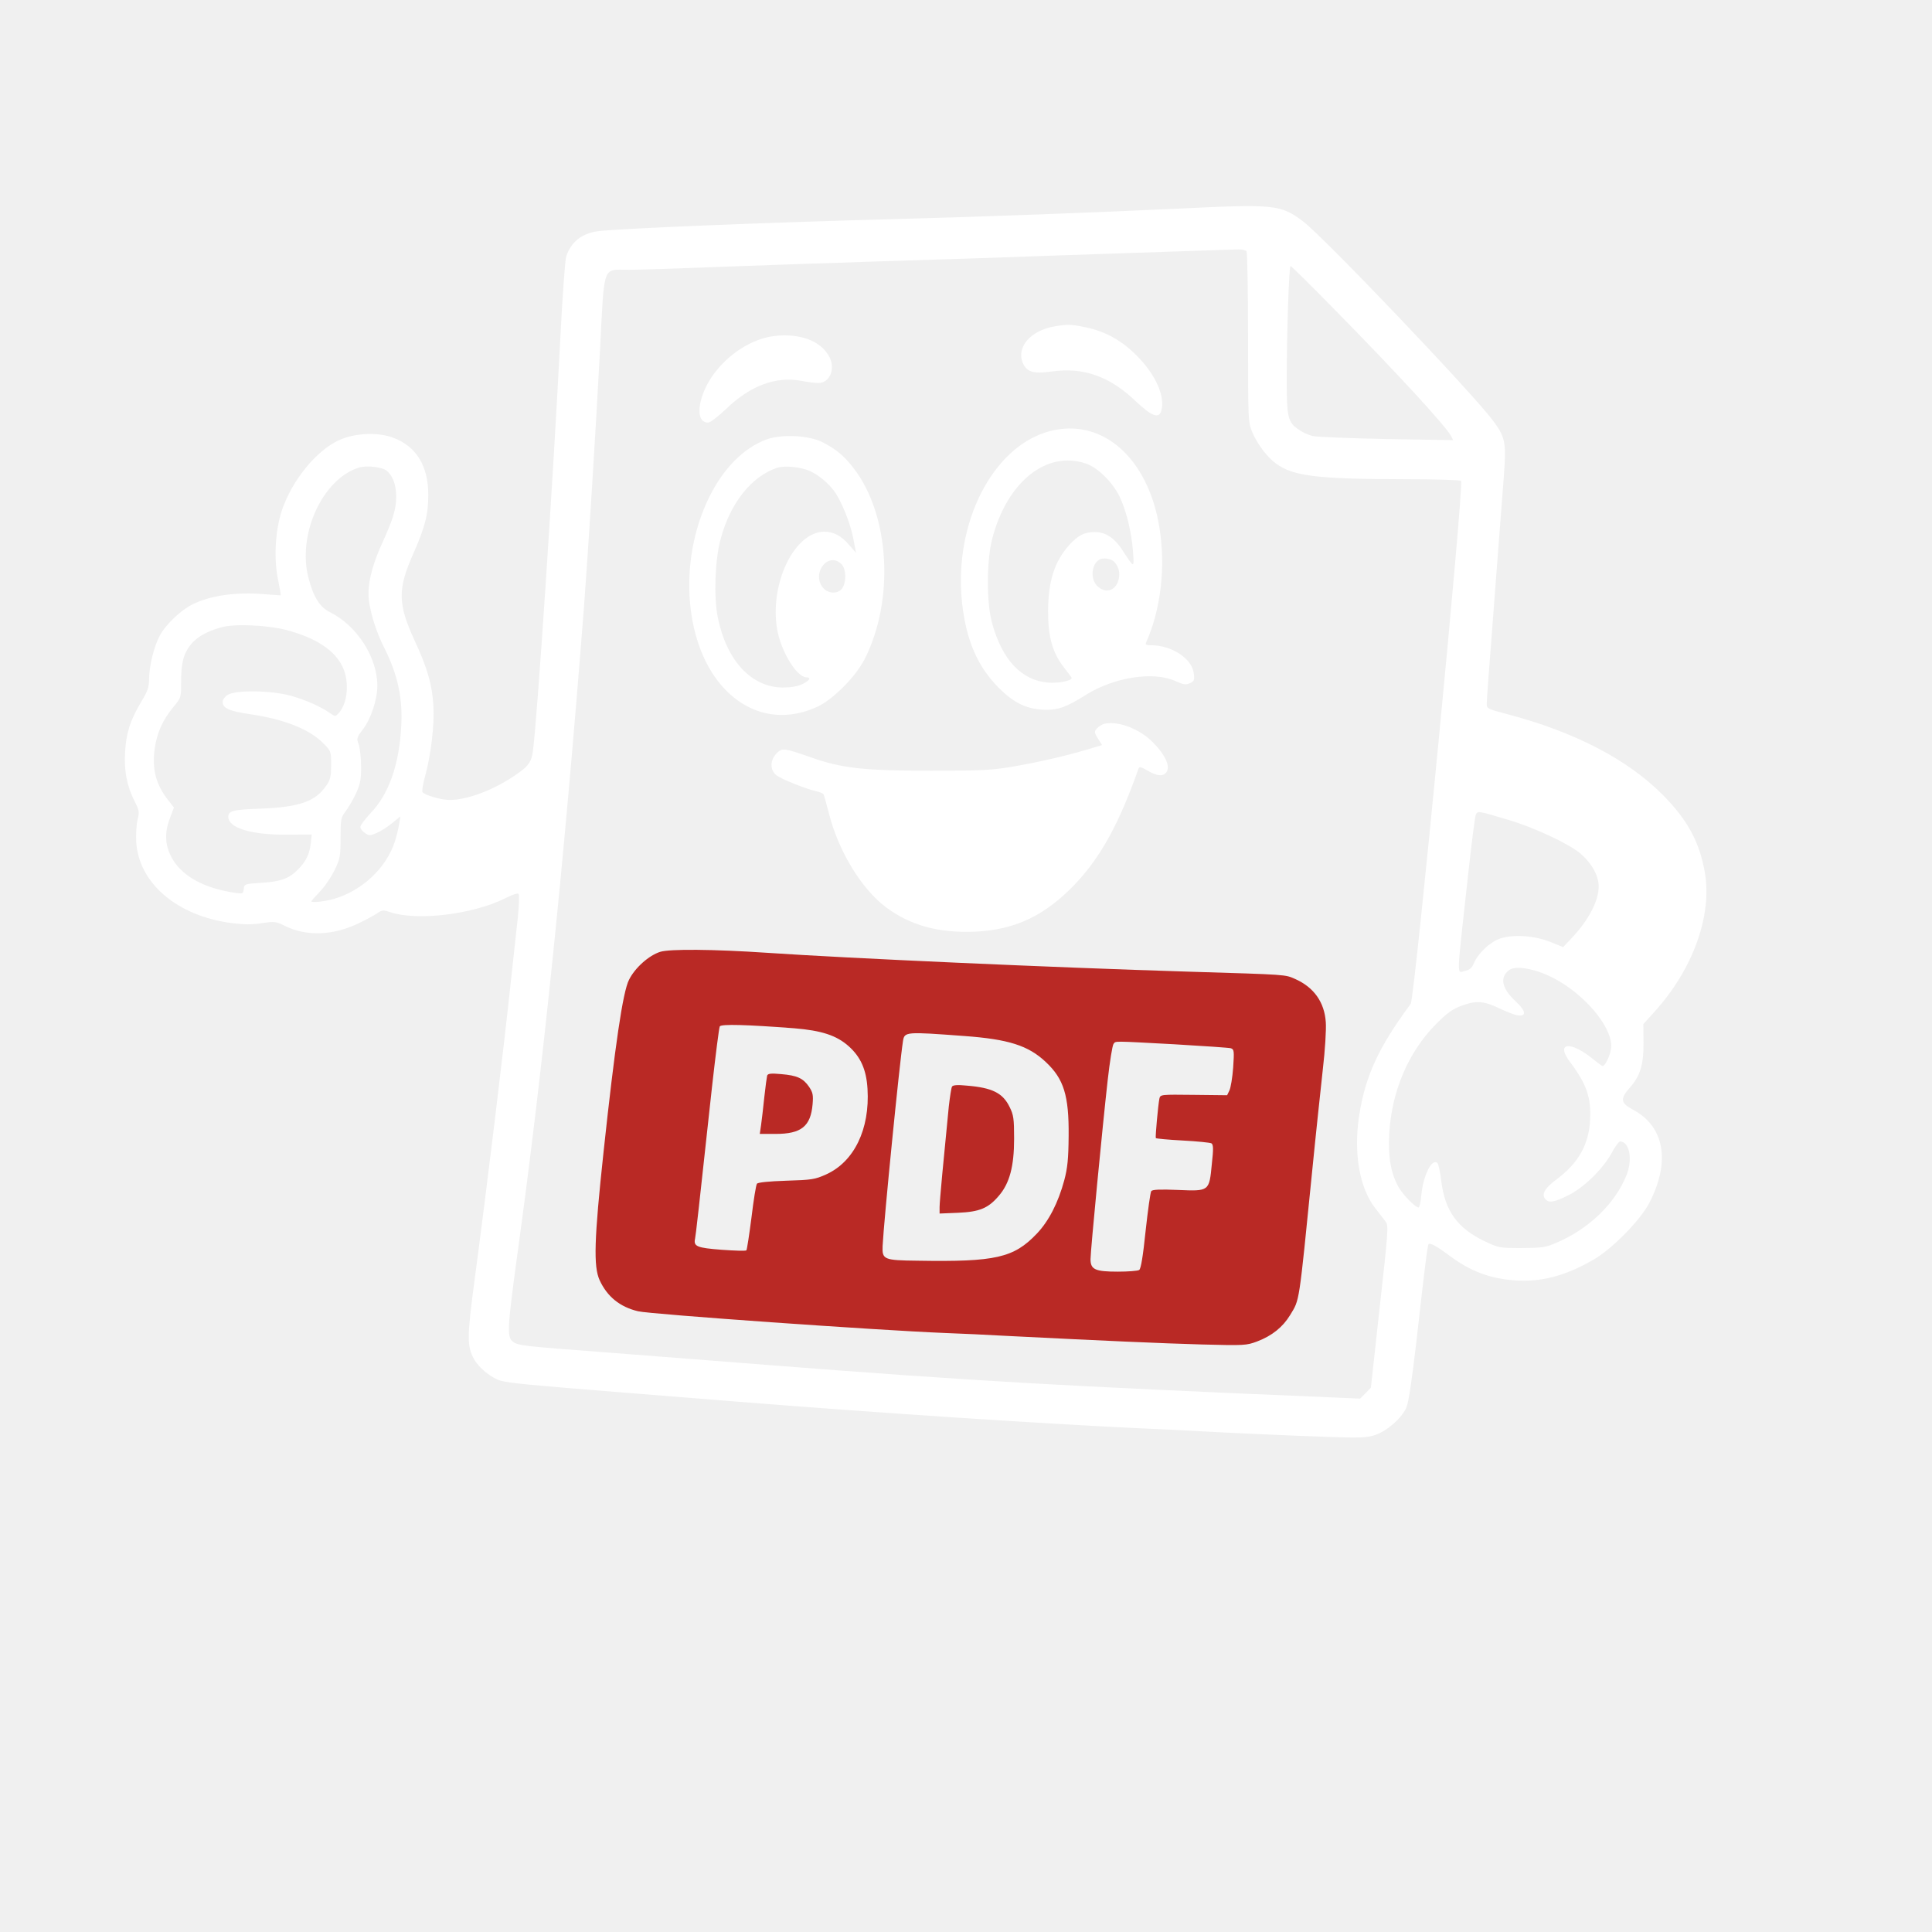
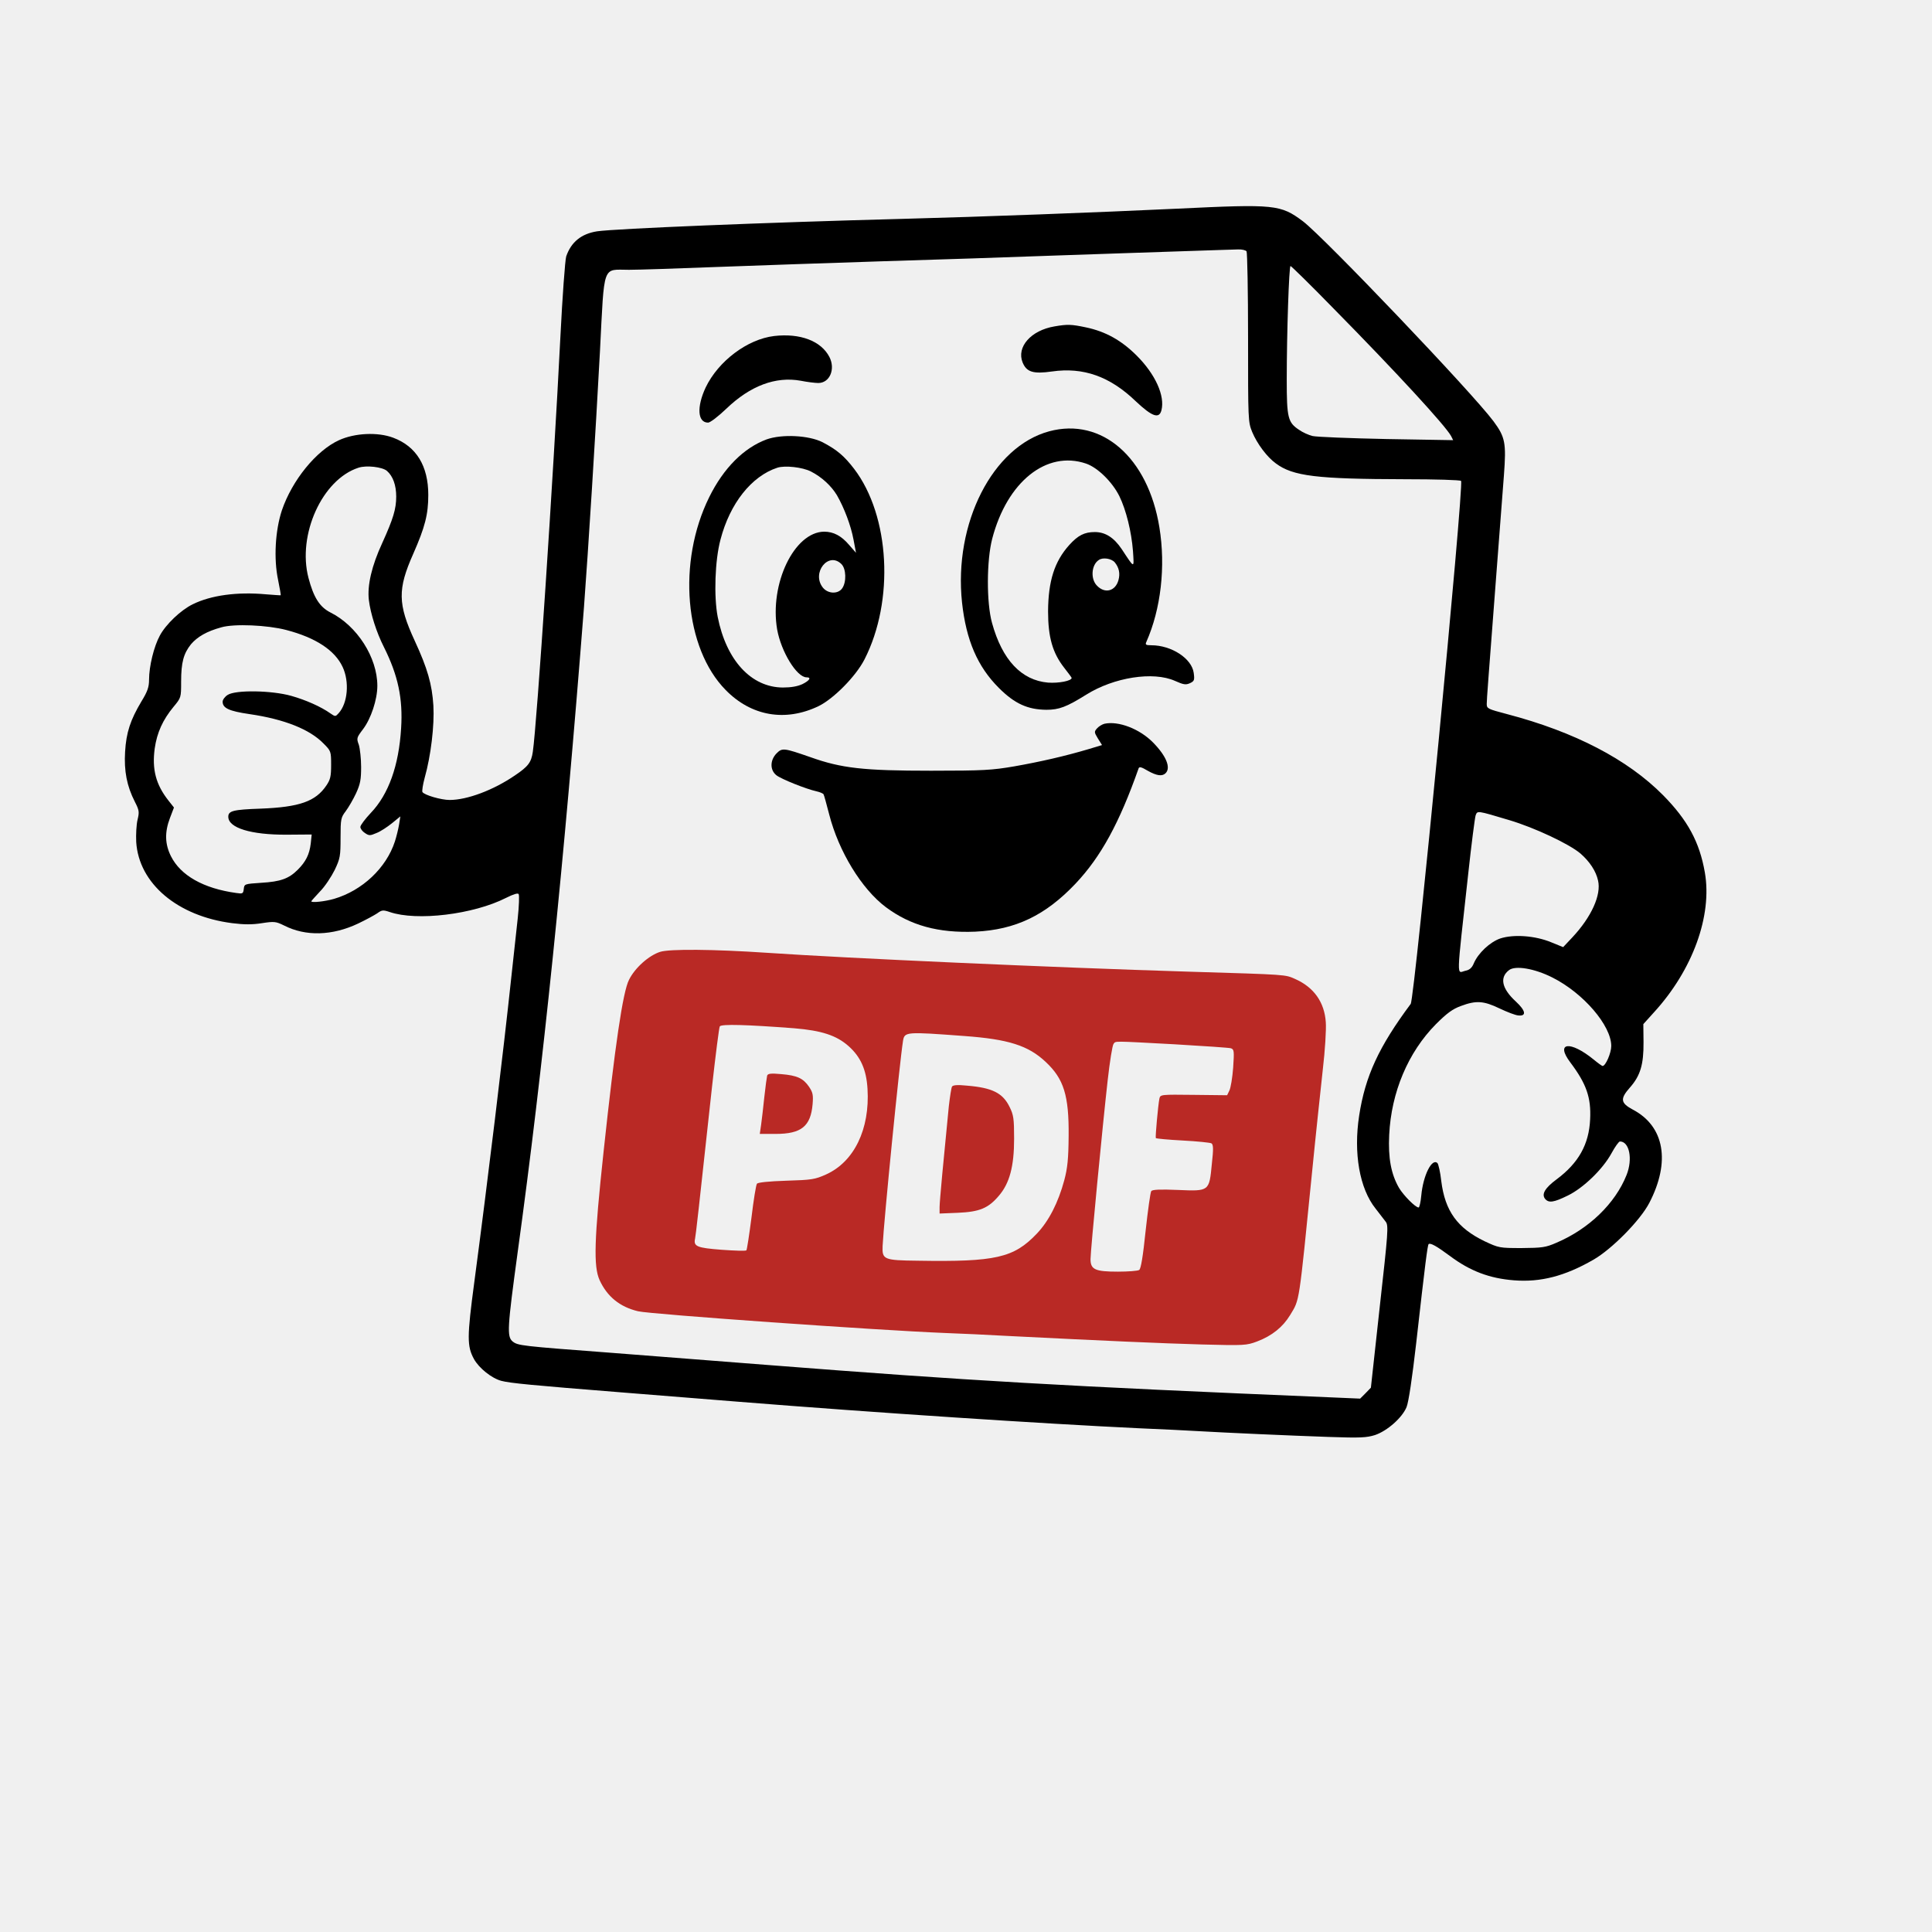
<svg xmlns="http://www.w3.org/2000/svg" version="1.0" width="1024pt" height="1024pt" viewBox="0 0 1024 1024" preserveAspectRatio="xMidYMid meet">
-   <g transform="translate(0,1024) scale(0.1,-0.1)" fill="white" stroke="none">
+   <g transform="translate(0,1024) scale(0.1,-0.1)" fill="currentColor" stroke="none">
    <path d="M6240 9134 c-424 -20 -1034 -43 -1455 -54 -727 -19 -1525 -52 -1620 -66 -84 -13 -138 -57 -164 -133 -6 -20 -20 -211 -31 -430 -37 -737 -124 -2048 -146 -2196 -8 -56 -25 -78 -95 -125 -114 -78 -253 -130 -346 -130 -45 0 -134 26 -144 42 -3 5 2 39 12 76 33 117 52 278 46 382 -7 113 -31 197 -99 344 -90 195 -91 273 -8 460 63 143 80 210 80 313 0 153 -63 257 -186 303 -82 31 -204 25 -287 -13 -121 -55 -249 -213 -303 -372 -35 -106 -44 -256 -20 -369 9 -44 15 -80 14 -81 -2 -1 -37 2 -78 5 -153 14 -292 -5 -389 -53 -63 -31 -142 -106 -174 -166 -31 -57 -57 -162 -57 -234 0 -38 -8 -62 -40 -114 -59 -99 -81 -165 -87 -268 -6 -101 9 -181 52 -265 23 -45 24 -54 14 -95 -6 -25 -9 -78 -7 -118 14 -220 219 -393 509 -430 63 -8 107 -8 157 0 66 10 74 9 117 -12 115 -59 256 -55 393 10 40 19 86 44 101 54 25 18 31 19 67 7 143 -49 443 -13 616 75 40 20 63 27 67 20 4 -6 2 -64 -5 -129 -7 -64 -22 -205 -34 -312 -41 -386 -125 -1081 -196 -1615 -39 -292 -39 -340 -2 -408 27 -49 95 -103 146 -116 46 -12 159 -23 637 -61 209 -17 490 -39 625 -50 724 -58 1609 -116 2115 -140 121 -5 261 -12 310 -15 156 -9 493 -24 696 -31 170 -6 202 -4 247 10 65 22 144 92 167 148 11 27 30 155 51 338 48 425 60 519 66 526 9 8 43 -11 113 -63 107 -80 210 -119 340 -129 140 -11 269 22 420 109 98 56 249 209 297 302 113 218 80 406 -88 494 -65 35 -68 57 -15 117 55 62 73 122 72 240 l-1 96 56 62 c206 225 310 513 270 742 -28 161 -91 277 -221 409 -188 190 -469 336 -827 430 -102 27 -108 29 -108 54 0 26 8 124 55 741 14 179 30 390 36 470 13 173 7 203 -55 287 -113 152 -896 973 -1010 1060 -119 89 -148 92 -666 67z m367 -226 c4 -7 8 -213 8 -458 0 -438 0 -446 22 -500 26 -62 78 -132 125 -166 91 -68 217 -83 685 -84 162 0 294 -4 297 -9 16 -25 -246 -2744 -267 -2772 -169 -227 -241 -383 -273 -591 -31 -200 2 -388 87 -494 21 -27 46 -59 54 -70 15 -20 12 -57 -32 -450 l-47 -429 -28 -29 -29 -29 -162 7 c-1413 59 -1912 88 -2974 171 -243 19 -619 48 -835 65 -479 36 -493 38 -521 60 -31 26 -28 71 27 475 134 973 246 2066 351 3415 23 305 62 927 85 1360 24 468 11 430 154 430 50 0 260 7 466 15 206 8 598 21 870 30 272 8 693 22 935 31 242 8 548 19 680 23 132 4 257 9 277 9 20 1 40 -4 45 -10z m459 -301 c334 -339 595 -623 625 -678 l11 -22 -353 6 c-195 4 -371 11 -392 16 -21 5 -54 20 -72 33 -59 39 -65 64 -65 265 0 251 12 603 20 603 4 0 106 -100 226 -223z m-5015 -863 c32 -28 49 -76 49 -136 0 -66 -16 -118 -74 -246 -56 -121 -80 -225 -71 -302 9 -73 40 -171 80 -250 75 -150 101 -273 91 -430 -12 -197 -66 -350 -161 -449 -30 -32 -55 -65 -55 -74 0 -9 11 -24 24 -32 22 -15 27 -15 62 0 21 8 57 32 82 52 l44 36 -7 -44 c-4 -24 -14 -64 -22 -89 -46 -141 -173 -260 -322 -304 -48 -14 -121 -22 -121 -13 0 2 21 25 46 52 26 26 60 78 78 114 29 61 31 74 31 171 0 99 2 107 27 140 15 20 40 63 55 95 23 50 27 74 27 140 0 44 -6 97 -12 117 -13 35 -12 38 22 83 42 55 76 157 76 230 0 150 -107 318 -249 389 -57 29 -89 80 -116 183 -60 229 73 522 265 584 42 14 127 4 151 -17z m-534 -843 c157 -41 258 -108 299 -196 37 -79 27 -192 -21 -245 -17 -19 -18 -19 -44 -1 -49 35 -130 71 -208 93 -104 29 -294 32 -336 5 -15 -9 -27 -26 -27 -36 0 -34 33 -50 143 -66 185 -27 320 -81 393 -157 38 -38 39 -41 39 -112 0 -61 -4 -78 -25 -109 -57 -85 -143 -115 -349 -123 -146 -5 -171 -12 -171 -43 0 -59 120 -96 309 -95 l133 1 -5 -48 c-7 -58 -26 -96 -69 -139 -47 -47 -91 -63 -193 -69 -89 -6 -90 -6 -93 -33 -3 -25 -6 -26 -40 -21 -174 24 -295 93 -346 195 -32 64 -34 127 -5 203 l21 55 -30 38 c-66 84 -87 165 -72 275 12 84 43 152 100 221 40 48 40 49 40 133 0 102 13 149 52 198 34 40 84 69 161 90 68 20 245 12 344 -14z m6483 -1008 c134 -40 317 -126 377 -177 49 -43 82 -93 93 -143 18 -76 -35 -193 -136 -301 l-49 -52 -64 26 c-85 35 -198 43 -269 20 -55 -19 -118 -78 -141 -133 -9 -22 -22 -34 -43 -38 -49 -11 -50 -68 14 515 17 157 35 295 39 308 10 26 5 27 179 -25z m228 -834 c165 -83 312 -255 312 -363 0 -37 -30 -106 -46 -106 -3 0 -24 15 -47 34 -125 102 -205 92 -124 -15 85 -113 111 -186 105 -302 -6 -132 -61 -231 -178 -318 -62 -46 -81 -79 -60 -104 19 -22 46 -18 119 18 83 40 186 140 232 224 19 35 39 63 45 63 50 0 69 -93 35 -178 -60 -151 -200 -286 -372 -359 -57 -25 -76 -27 -184 -28 -118 0 -121 1 -196 36 -145 70 -210 160 -230 319 -5 47 -15 89 -20 95 -29 29 -76 -64 -86 -172 -3 -35 -10 -63 -14 -63 -17 0 -80 64 -104 104 -42 73 -58 158 -52 281 11 226 100 437 247 586 59 59 89 81 133 97 80 30 120 28 205 -13 40 -19 84 -36 99 -37 45 -5 40 25 -13 74 -74 68 -87 127 -36 166 33 26 135 9 230 -39z" />
    <path d="M5589 8510 c-125 -21 -202 -109 -169 -191 21 -51 56 -62 155 -48 167 24 308 -26 445 -158 86 -81 124 -95 136 -47 19 76 -32 190 -131 289 -81 81 -165 128 -270 150 -76 16 -97 17 -166 5z" />
    <path d="M4103 8459 c-142 -17 -296 -133 -363 -273 -48 -103 -43 -186 13 -186 11 0 53 32 97 74 127 122 262 172 394 148 35 -7 77 -12 93 -12 61 0 92 74 59 138 -44 85 -155 127 -293 111z" />
    <path d="M5561 7954 c-300 -81 -507 -487 -462 -908 22 -200 82 -339 195 -452 84 -84 153 -115 252 -116 67 0 107 15 211 80 147 92 355 125 471 73 45 -20 57 -22 79 -12 23 11 25 16 20 54 -10 77 -118 147 -225 147 -29 0 -33 3 -26 18 77 174 103 399 69 607 -60 370 -305 584 -584 509z m195 -171 c62 -21 140 -98 177 -173 36 -74 64 -188 72 -291 6 -94 10 -95 -60 11 -41 61 -87 90 -142 90 -55 0 -89 -17 -136 -69 -78 -87 -111 -190 -112 -351 0 -138 24 -221 86 -300 21 -27 39 -51 39 -53 0 -16 -69 -29 -125 -25 -141 12 -243 120 -297 316 -30 108 -29 332 1 447 79 302 288 469 497 398z m152 -523 c23 -28 30 -59 20 -95 -16 -58 -71 -73 -113 -30 -36 35 -31 111 9 137 21 15 66 8 84 -12z" />
    <path d="M4063 7911 c-121 -45 -228 -152 -304 -306 -170 -344 -131 -800 87 -1022 136 -139 316 -170 492 -86 80 39 198 158 244 248 159 311 135 761 -55 1010 -53 69 -91 101 -167 141 -73 37 -216 44 -297 15z m235 -170 c57 -29 108 -76 138 -126 38 -66 74 -160 88 -236 l13 -69 -35 40 c-42 50 -84 72 -134 72 -159 -2 -290 -277 -249 -518 21 -118 104 -254 156 -254 27 0 16 -17 -22 -36 -26 -12 -60 -18 -104 -18 -167 1 -299 143 -345 374 -21 108 -15 300 15 411 50 191 164 335 301 380 40 13 133 3 178 -20z m162 -491 c25 -25 27 -95 4 -128 -22 -32 -76 -30 -103 4 -61 78 30 193 99 124z" />
    <path d="M5854 6404 c-12 -3 -30 -14 -39 -24 -16 -18 -16 -21 4 -54 l22 -35 -73 -22 c-121 -36 -256 -67 -393 -91 -117 -20 -162 -23 -440 -23 -358 0 -475 13 -640 72 -141 49 -149 50 -179 20 -35 -36 -36 -88 -1 -116 27 -21 158 -73 212 -85 18 -4 35 -11 38 -16 3 -5 16 -53 30 -107 50 -195 171 -394 300 -491 130 -97 278 -138 474 -130 213 10 372 86 532 255 134 142 232 321 334 611 4 10 16 6 48 -13 48 -27 77 -31 95 -13 29 29 3 92 -67 163 -71 72 -183 115 -257 99z" />
    <path fill="#b92925" d="M3499 5195 c-60 -19 -134 -85 -165 -148 -33 -63 -75 -353 -135 -912 -50 -466 -54 -607 -21 -680 40 -87 107 -142 204 -165 67 -16 1272 -101 1623 -115 83 -3 236 -10 340 -16 516 -26 811 -39 1025 -45 226 -6 237 -5 293 16 79 30 136 76 175 140 51 85 45 46 117 765 19 193 45 433 56 535 12 102 19 215 16 252 -7 106 -63 185 -162 229 -55 24 -35 23 -565 39 -719 22 -1808 71 -2235 100 -283 19 -516 21 -566 5z m710 -405 c146 -12 225 -38 289 -95 64 -57 94 -125 100 -226 13 -214 -71 -387 -220 -454 -58 -26 -75 -29 -210 -33 -93 -3 -151 -9 -156 -16 -5 -6 -18 -87 -29 -179 -12 -93 -24 -171 -27 -174 -3 -4 -63 -2 -132 3 -131 10 -149 18 -140 59 4 19 18 142 90 806 19 169 37 312 41 319 8 13 144 9 394 -10z m901 -41 c234 -17 340 -50 433 -138 95 -89 123 -177 121 -391 -1 -123 -6 -171 -23 -235 -32 -119 -82 -217 -146 -284 -122 -128 -218 -150 -631 -143 -180 2 -189 6 -186 78 7 137 89 964 108 1086 8 50 14 50 324 27z m1116 -44 c153 -9 287 -18 298 -21 17 -6 18 -14 12 -103 -4 -53 -13 -107 -20 -121 l-12 -25 -177 2 c-175 2 -177 2 -182 -20 -7 -36 -22 -201 -19 -209 2 -3 67 -9 143 -13 76 -4 145 -11 152 -15 10 -7 11 -29 2 -109 -14 -146 -13 -145 -180 -138 -94 4 -135 2 -141 -6 -5 -7 -18 -102 -30 -211 -14 -136 -25 -201 -34 -207 -7 -5 -58 -9 -113 -9 -120 0 -145 11 -145 66 0 45 64 709 91 949 11 98 25 185 31 192 13 16 -12 16 324 -2z" />
    <path fill="#b92925" d="M4066 4539 c-2 -8 -9 -59 -15 -114 -6 -55 -13 -121 -17 -147 l-7 -48 84 0 c136 0 186 40 196 158 4 49 1 62 -19 92 -31 45 -63 60 -148 67 -54 5 -70 3 -74 -8z" />
    <path fill="#b92925" d="M5046 4481 c-4 -6 -11 -53 -17 -104 -28 -282 -49 -505 -49 -535 l0 -34 98 4 c114 5 160 24 216 90 57 66 81 156 81 303 0 106 -3 126 -24 168 -36 74 -92 102 -227 113 -48 5 -73 3 -78 -5z" />
  </g>
</svg>
